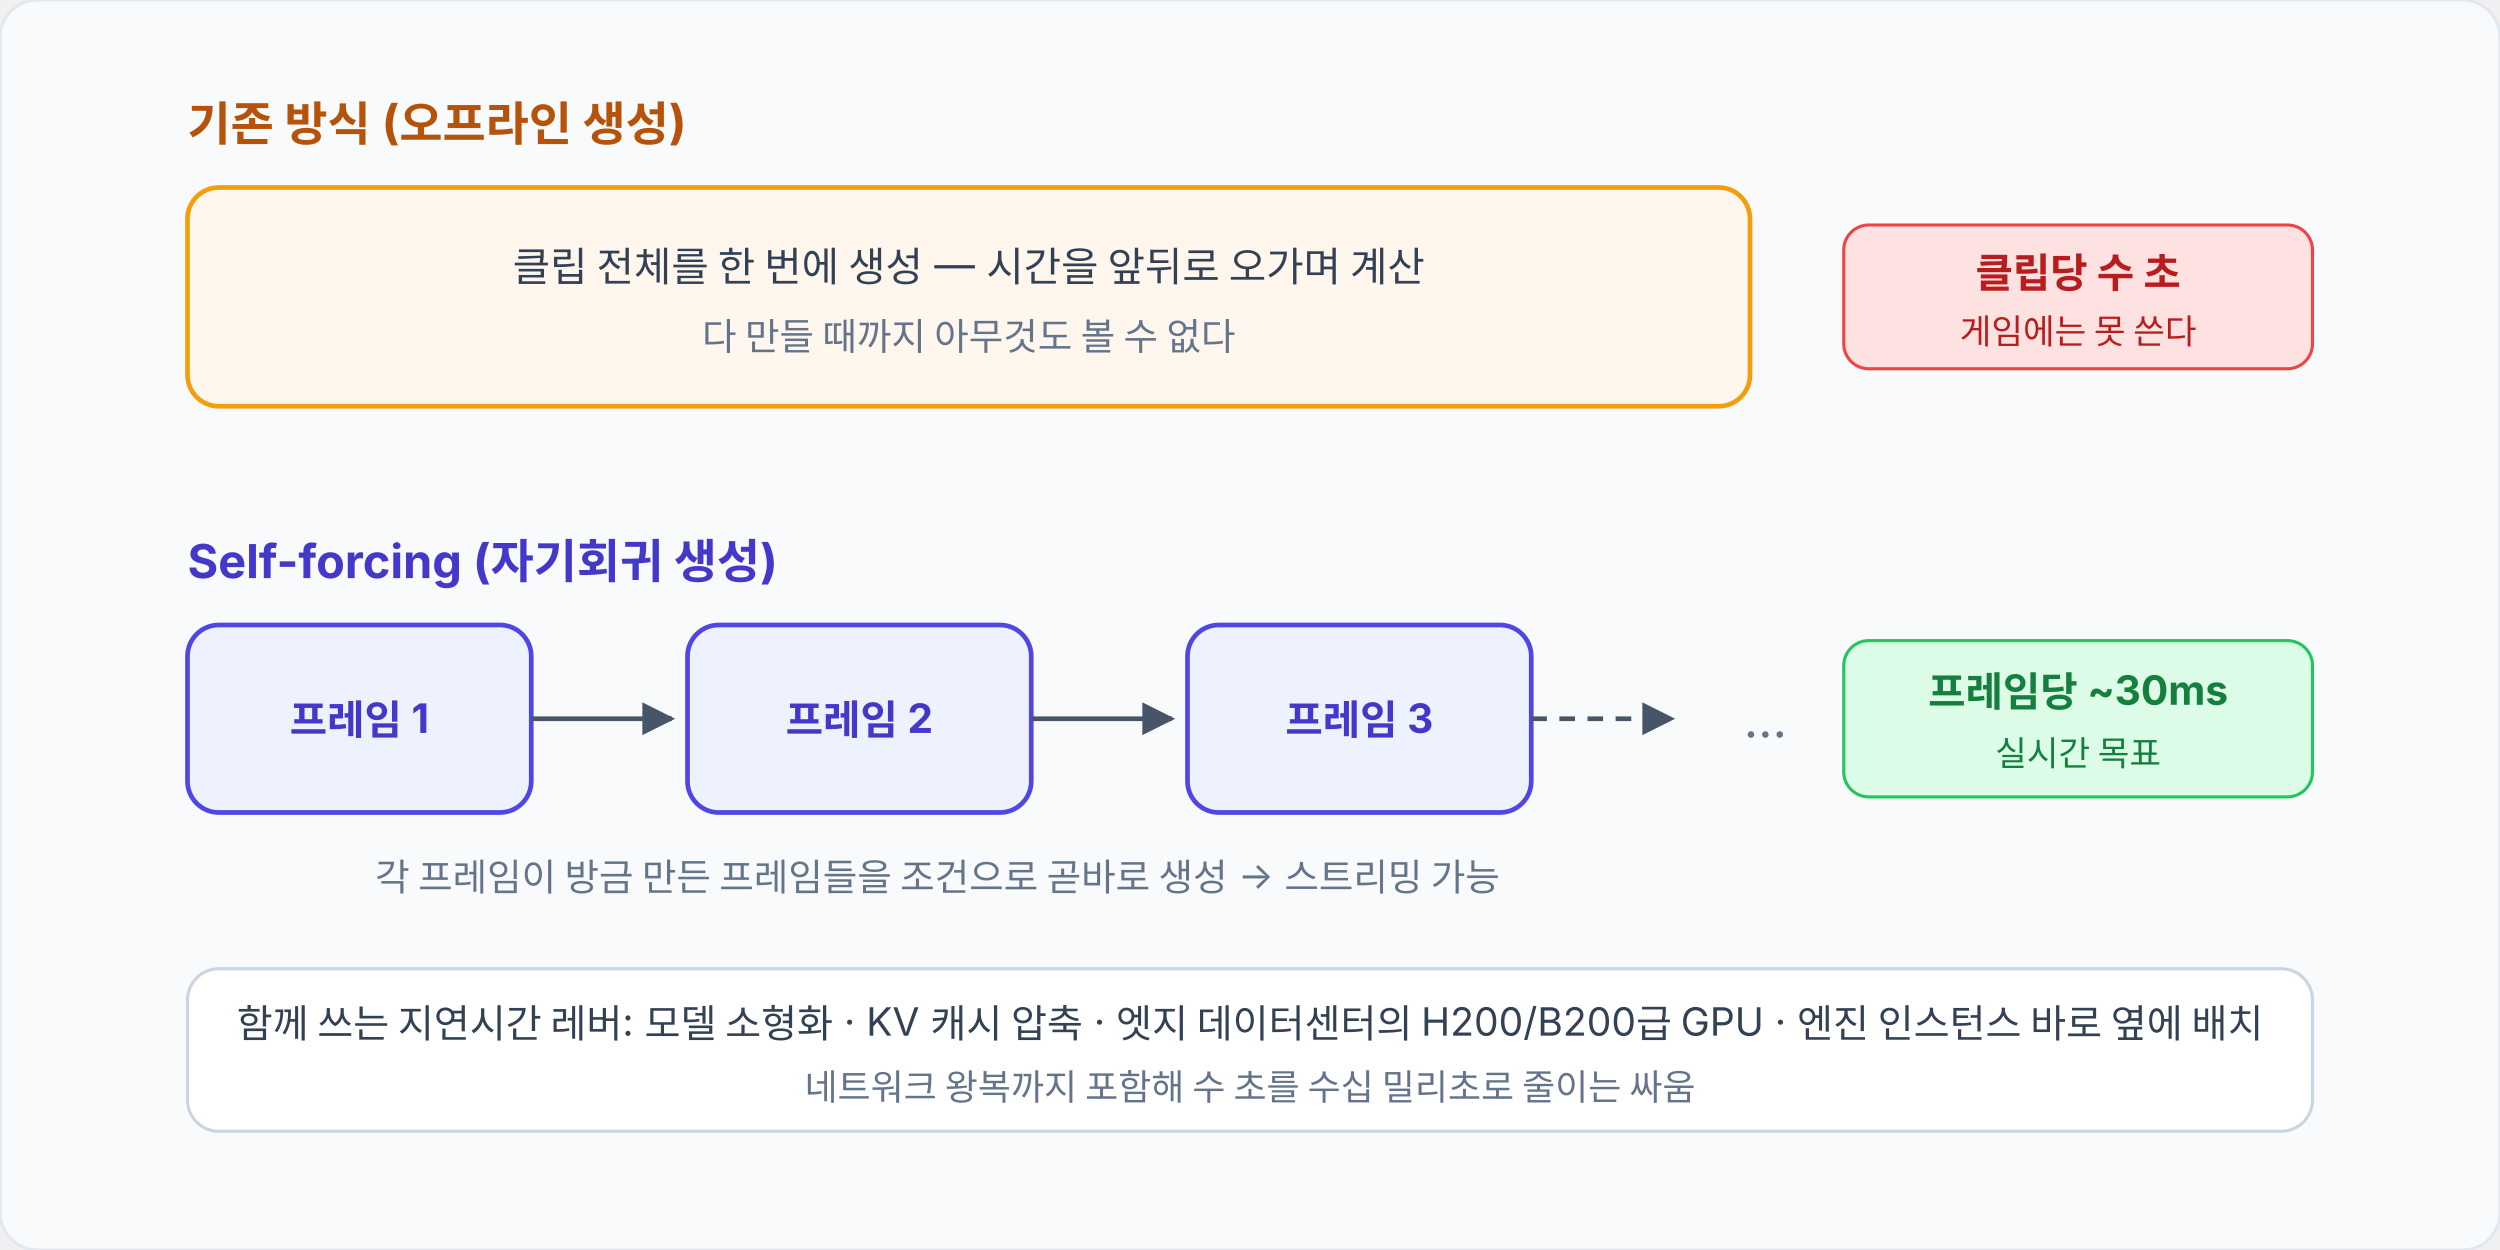
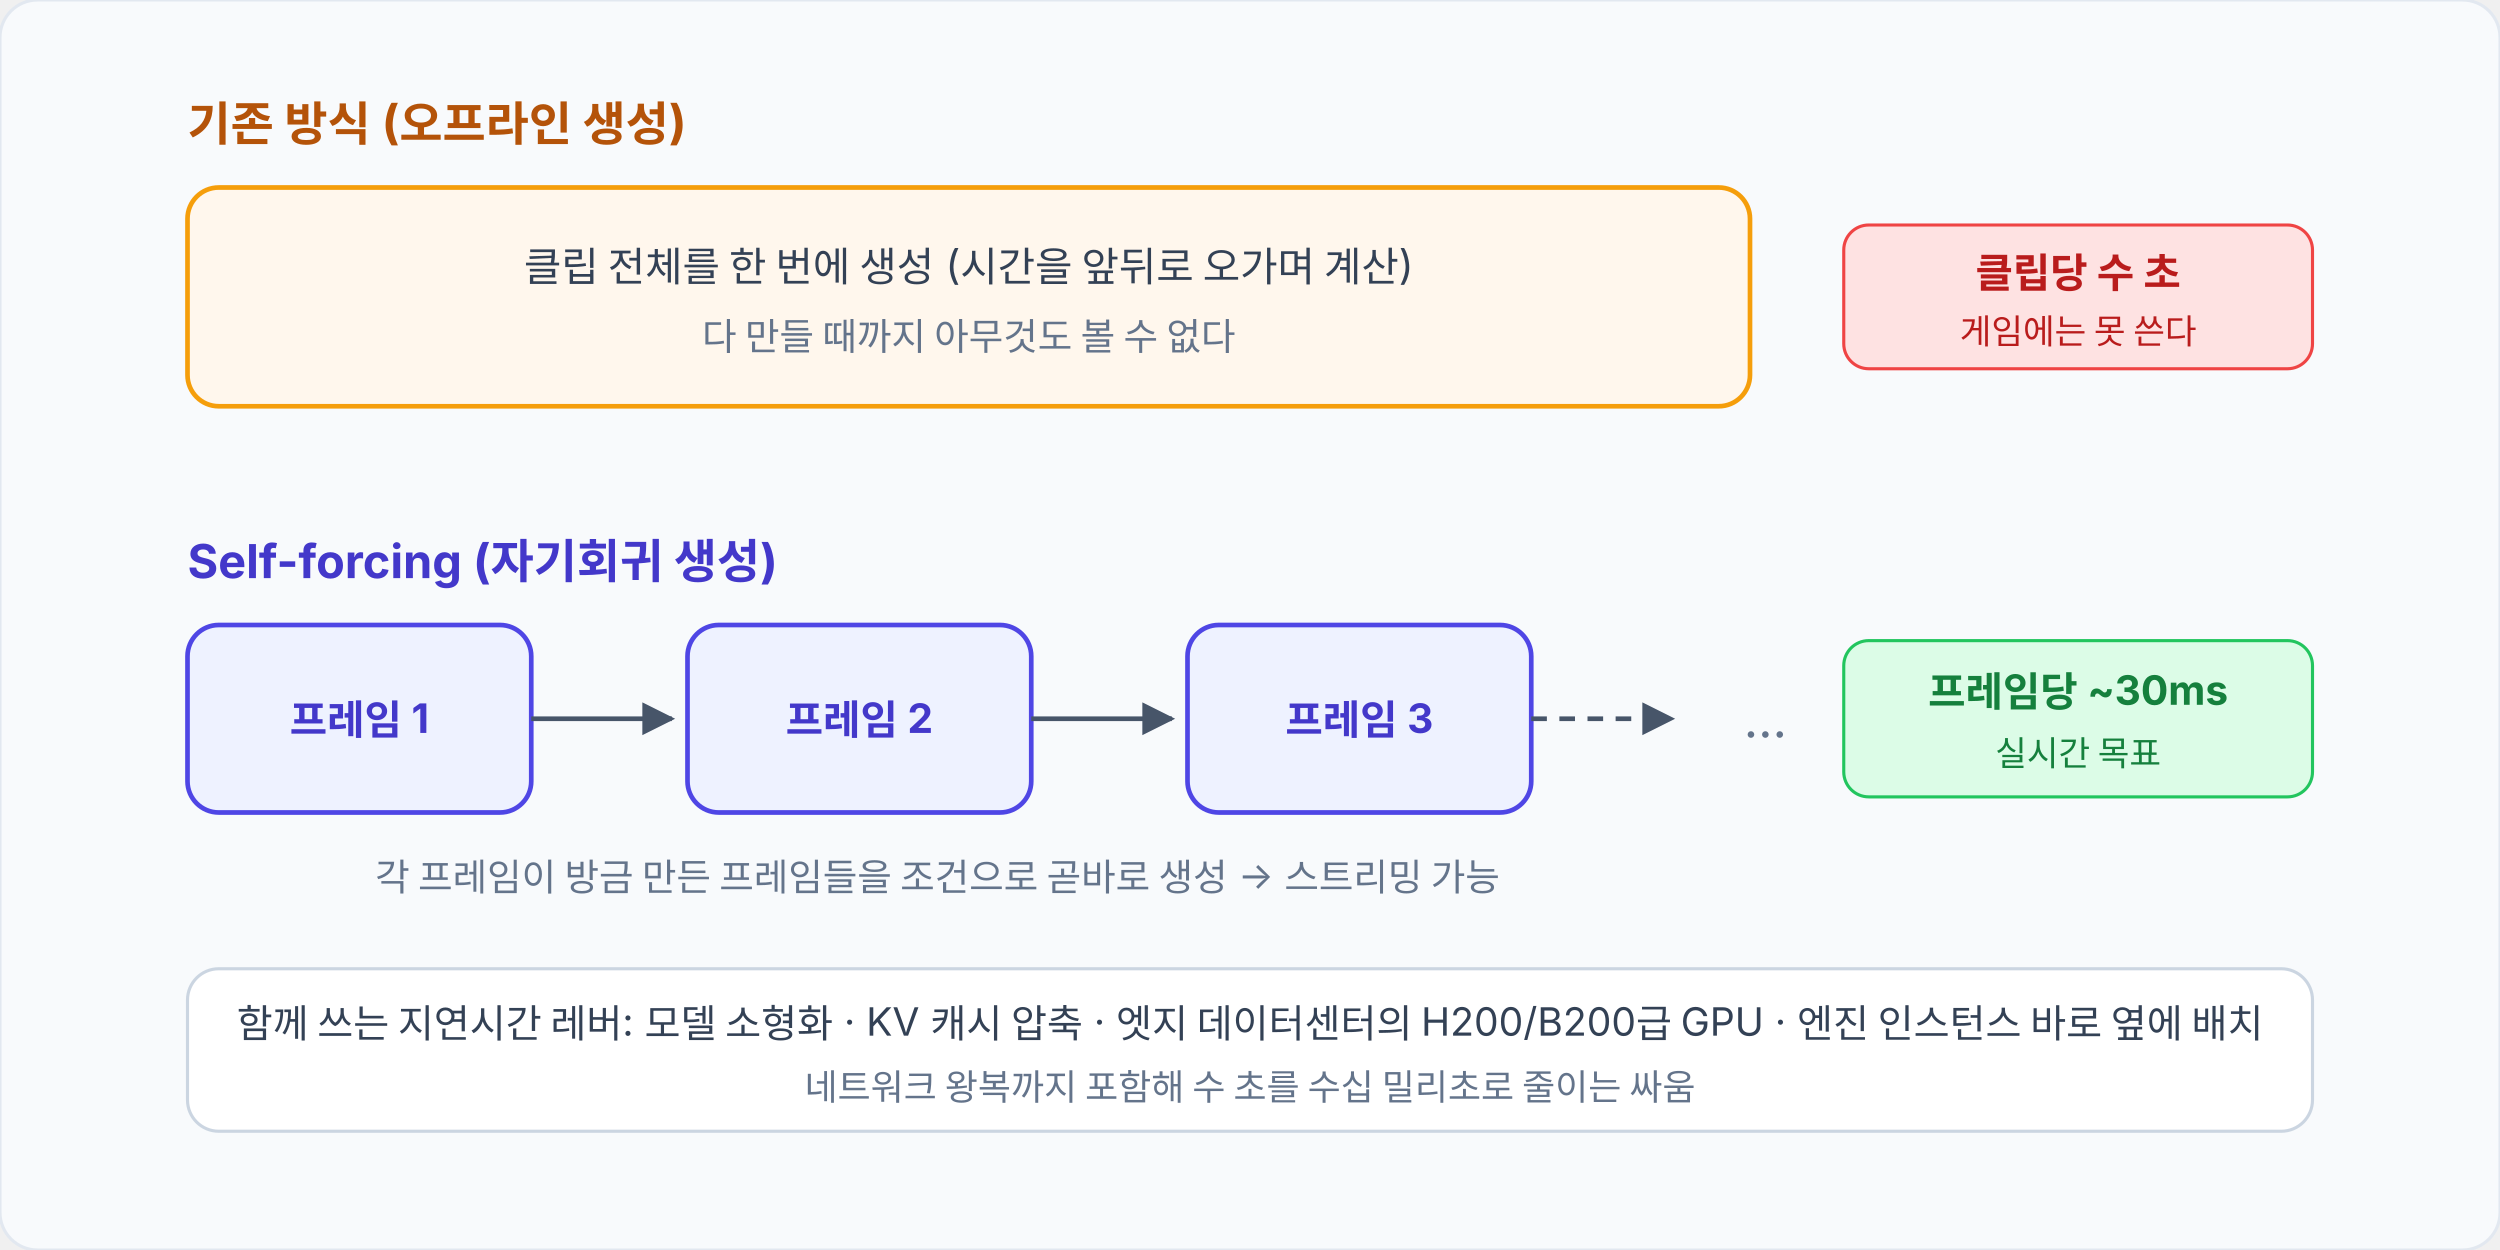
<svg xmlns="http://www.w3.org/2000/svg" viewBox="0 0 800 400" font-family="-apple-system, 'Pretendard', 'Noto Sans KR', sans-serif">
  <defs>
    <marker id="arrow5" viewBox="0 0 10 10" refX="9" refY="5" markerWidth="7" markerHeight="7" orient="auto-start-reverse">
      <path d="M 0 0 L 10 5 L 0 10 z" fill="#475569" />
    </marker>
  </defs>
  <rect x="0" y="0" width="800" height="400" rx="12" fill="#f8fafc" stroke="#e2e8f0" />
  <text x="60" y="45" font-size="15" font-weight="700" fill="#b45309">기존 방식 (오프라인 생성)</text>
  <rect x="60" y="60" width="500" height="70" rx="10" fill="#fff7ed" stroke="#f59e0b" stroke-width="1.5" />
-   <text x="310" y="90" text-anchor="middle" font-size="13" fill="#334155">클립 전체를 한 번에 생성 — 시간을 앞뒤로 오가며 계산</text>
+   <text x="310" y="90" text-anchor="middle" font-size="13" fill="#334155">클립 전체를 한 번에 생성 (시간을 앞뒤로 오가며 계산)</text>
  <text x="310" y="112" text-anchor="middle" font-size="12" fill="#64748b">다 만들 때까지 아무것도 볼 수 없다</text>
  <rect x="590" y="72" width="150" height="46" rx="8" fill="#fee2e2" stroke="#ef4444" />
  <text x="665" y="92" text-anchor="middle" font-size="13" font-weight="700" fill="#b91c1c">클립당 수 초</text>
  <text x="665" y="110" text-anchor="middle" font-size="11" fill="#b91c1c">게임에는 못 쓴다</text>
  <text x="60" y="185" font-size="15" font-weight="700" fill="#4338ca">Self-forcing (자기회귀 생성)</text>
  <rect x="60" y="200" width="110" height="60" rx="10" fill="#eef2ff" stroke="#4f46e5" stroke-width="1.5" />
  <text x="115" y="235" text-anchor="middle" font-size="13" font-weight="700" fill="#4338ca">프레임 1</text>
  <line x1="170" y1="230" x2="215" y2="230" stroke="#475569" stroke-width="1.5" marker-end="url(#arrow5)" />
  <rect x="220" y="200" width="110" height="60" rx="10" fill="#eef2ff" stroke="#4f46e5" stroke-width="1.5" />
  <text x="275" y="235" text-anchor="middle" font-size="13" font-weight="700" fill="#4338ca">프레임 2</text>
  <line x1="330" y1="230" x2="375" y2="230" stroke="#475569" stroke-width="1.5" marker-end="url(#arrow5)" />
  <rect x="380" y="200" width="110" height="60" rx="10" fill="#eef2ff" stroke="#4f46e5" stroke-width="1.5" />
  <text x="435" y="235" text-anchor="middle" font-size="13" font-weight="700" fill="#4338ca">프레임 3</text>
  <line x1="490" y1="230" x2="535" y2="230" stroke="#475569" stroke-width="1.5" stroke-dasharray="5 4" marker-end="url(#arrow5)" />
  <text x="558" y="236" font-size="16" fill="#64748b">…</text>
  <text x="300" y="285" text-anchor="middle" font-size="12" fill="#64748b">각 프레임이 방금 만든 프레임들을 조건으로 곧바로 생성 → 스트리밍 가능</text>
  <rect x="590" y="205" width="150" height="50" rx="8" fill="#dcfce7" stroke="#22c55e" />
  <text x="665" y="226" text-anchor="middle" font-size="13" font-weight="700" fill="#15803d">프레임당 ~30ms</text>
  <text x="665" y="245" text-anchor="middle" font-size="11" fill="#15803d">실시간 목표</text>
  <rect x="60" y="310" width="680" height="52" rx="10" fill="#ffffff" stroke="#cbd5e1" />
  <text x="400" y="332" text-anchor="middle" font-size="12.5" fill="#334155">함께 쓰는 지연시간 레버: 모델 소형화 · KV 캐시 압축 · 엣지 데이터센터의 H200/B200급 GPU · 엔진 인스턴스 바로 옆에 배치</text>
  <text x="400" y="352" text-anchor="middle" font-size="11.5" fill="#64748b">네트워크 왕복까지 포함해 수 초를 수십 밀리초로 줄이는 싸움</text>
</svg>
